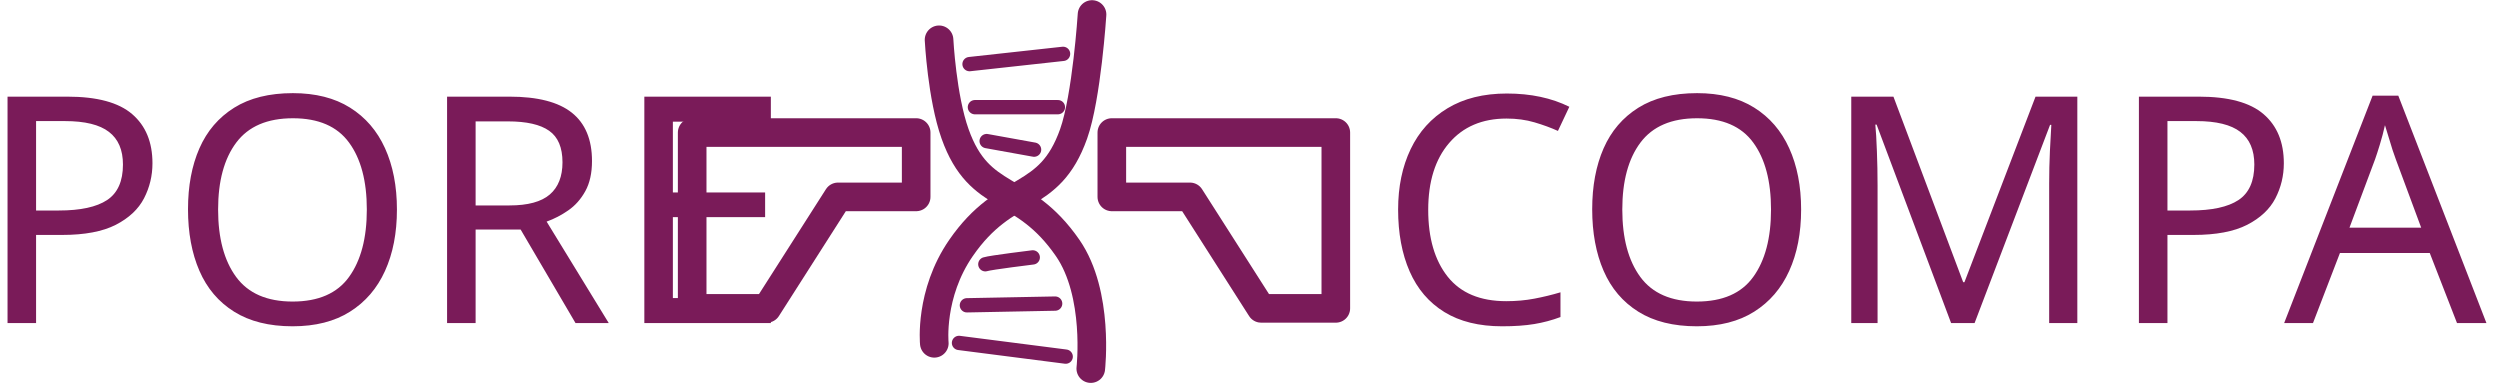
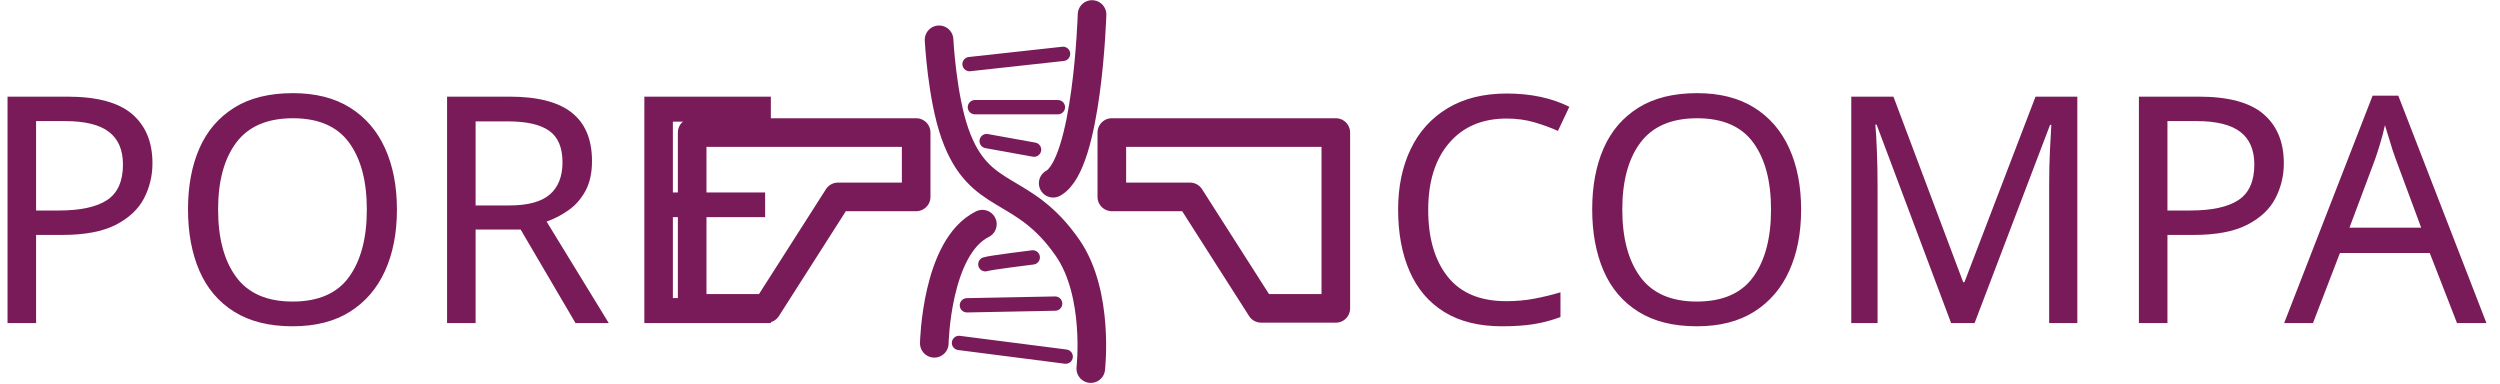
<svg xmlns="http://www.w3.org/2000/svg" width="524.26" height="80.337" viewBox="0 0 524.26 80.337" id="svg2" version="1.1">
  <defs id="defs4">
    </defs>
  <g id="layer1" transform="translate(66.86629,-495.2481)">
    <path style="fill:none;fill-rule:evenodd;stroke:#7a1b59;stroke-width:6;stroke-linecap:round;stroke-linejoin:round;stroke-miterlimit:4;stroke-dasharray:none;stroke-opacity:1" d="m 93.944,559.913 14.921,-23.377 16.393,0 0,-13.493 -46.972,0 0,36.871 z" id="path4191" />
-     <path style="fill:none;fill-rule:evenodd;stroke:#7a1b59;stroke-width:6;stroke-linecap:round;stroke-linejoin:miter;stroke-miterlimit:4;stroke-dasharray:none;stroke-opacity:1" d="m 162.139,498.291 c 0,0 -1.117,17.3 -3.862,25.026 -5.176,14.569 -14.156,10.217 -23.628,23.952 -6.627,9.609 -5.588,19.971 -5.588,19.971" id="path4249" />
+     <path style="fill:none;fill-rule:evenodd;stroke:#7a1b59;stroke-width:6;stroke-linecap:round;stroke-linejoin:miter;stroke-miterlimit:4;stroke-dasharray:none;stroke-opacity:1" d="m 162.139,498.291 c 0,0 -0.939,31.408 -8.148,35.383 m -24.931,33.566 c 0,0 0.39,-20.184 10.081,-24.982" id="path4249" />
    <path style="fill:none;fill-rule:evenodd;stroke:#7a1b59;stroke-width:3;stroke-linecap:round;stroke-linejoin:miter;stroke-miterlimit:4;stroke-dasharray:none;stroke-opacity:1" d="m 140.039,524.835 9.945,1.794" id="path4268" />
    <path style="fill:none;fill-rule:evenodd;stroke:#7a1b59;stroke-width:3;stroke-linecap:round;stroke-linejoin:miter;stroke-miterlimit:4;stroke-dasharray:none;stroke-opacity:1" d="m 137.576,517.723 c 16.299,0 17.404,0 17.404,0" id="path4270" />
    <path style="fill:none;fill-rule:evenodd;stroke:#7a1b59;stroke-width:3;stroke-linecap:round;stroke-linejoin:miter;stroke-miterlimit:4;stroke-dasharray:none;stroke-opacity:1" d="m 156.062,506.541 -19.614,2.152" id="path4272" />
    <path style="fill:none;fill-rule:evenodd;stroke:#7a1b59;stroke-width:3;stroke-linecap:round;stroke-linejoin:miter;stroke-miterlimit:4;stroke-dasharray:none;stroke-opacity:1" d="m 139.763,550.662 c 1.105,-0.359 9.945,-1.435 9.945,-1.435" id="path4274" />
    <path style="fill:none;fill-rule:evenodd;stroke:#7a1b59;stroke-width:6;stroke-linecap:round;stroke-linejoin:miter;stroke-miterlimit:4;stroke-dasharray:none;stroke-opacity:1" d="m 130.057,503.594 c 0,0 0.612,11.997 3.357,19.723 5.176,14.569 14.156,10.217 23.628,23.952 6.627,9.609 4.831,25.274 4.831,25.274" id="path4249-5" />
    <path style="fill:none;fill-rule:evenodd;stroke:#7a1b59;stroke-width:3;stroke-linecap:round;stroke-linejoin:miter;stroke-miterlimit:4;stroke-dasharray:none;stroke-opacity:1" d="m 135.895,559.271 18.509,-0.359" id="path4300" />
    <path style="fill:none;fill-rule:evenodd;stroke:#7a1b59;stroke-width:3;stroke-linecap:round;stroke-linejoin:miter;stroke-miterlimit:4;stroke-dasharray:none;stroke-opacity:1" d="m 134.238,567.162 22.376,2.87" id="path4302" />
    <path style="fill:none;fill-rule:evenodd;stroke:#7a1b59;stroke-width:6;stroke-linecap:round;stroke-linejoin:round;stroke-miterlimit:4;stroke-dasharray:none;stroke-opacity:1" d="m 197.602,559.913 -14.921,-23.377 -16.393,0 0,-13.493 46.972,0 0,36.871 z" id="path4191-2" />
    <text xml:space="preserve" style="font-style:normal;font-variant:normal;font-weight:normal;font-stretch:normal;font-size:66.503px;line-height:125%;font-family:Meera;-inkscape-font-specification:Meera;letter-spacing:0px;word-spacing:0px;fill:#7a1b59;fill-opacity:1;stroke:none;stroke-width:1px;stroke-linecap:round;stroke-linejoin:miter;stroke-opacity:1;" x="-71.737" y="563" id="text4434">
      <tspan id="tspan4436" x="-71.737" y="563">PORE</tspan>
    </text>
    <text xml:space="preserve" style="font-style:normal;font-variant:normal;font-weight:normal;font-stretch:normal;font-size:66.503px;line-height:125%;font-family:Meera;-inkscape-font-specification:Meera;letter-spacing:0px;word-spacing:0px;fill:#7a1b59;fill-opacity:1;stroke:none;stroke-width:1px;stroke-linecap:round;stroke-linejoin:miter;stroke-opacity:1;" x="222.263" y="563" id="text4434-3">
      <tspan id="tspan4436-1" x="222.263" y="563">COMPARE</tspan>
    </text>
  </g>
</svg>
